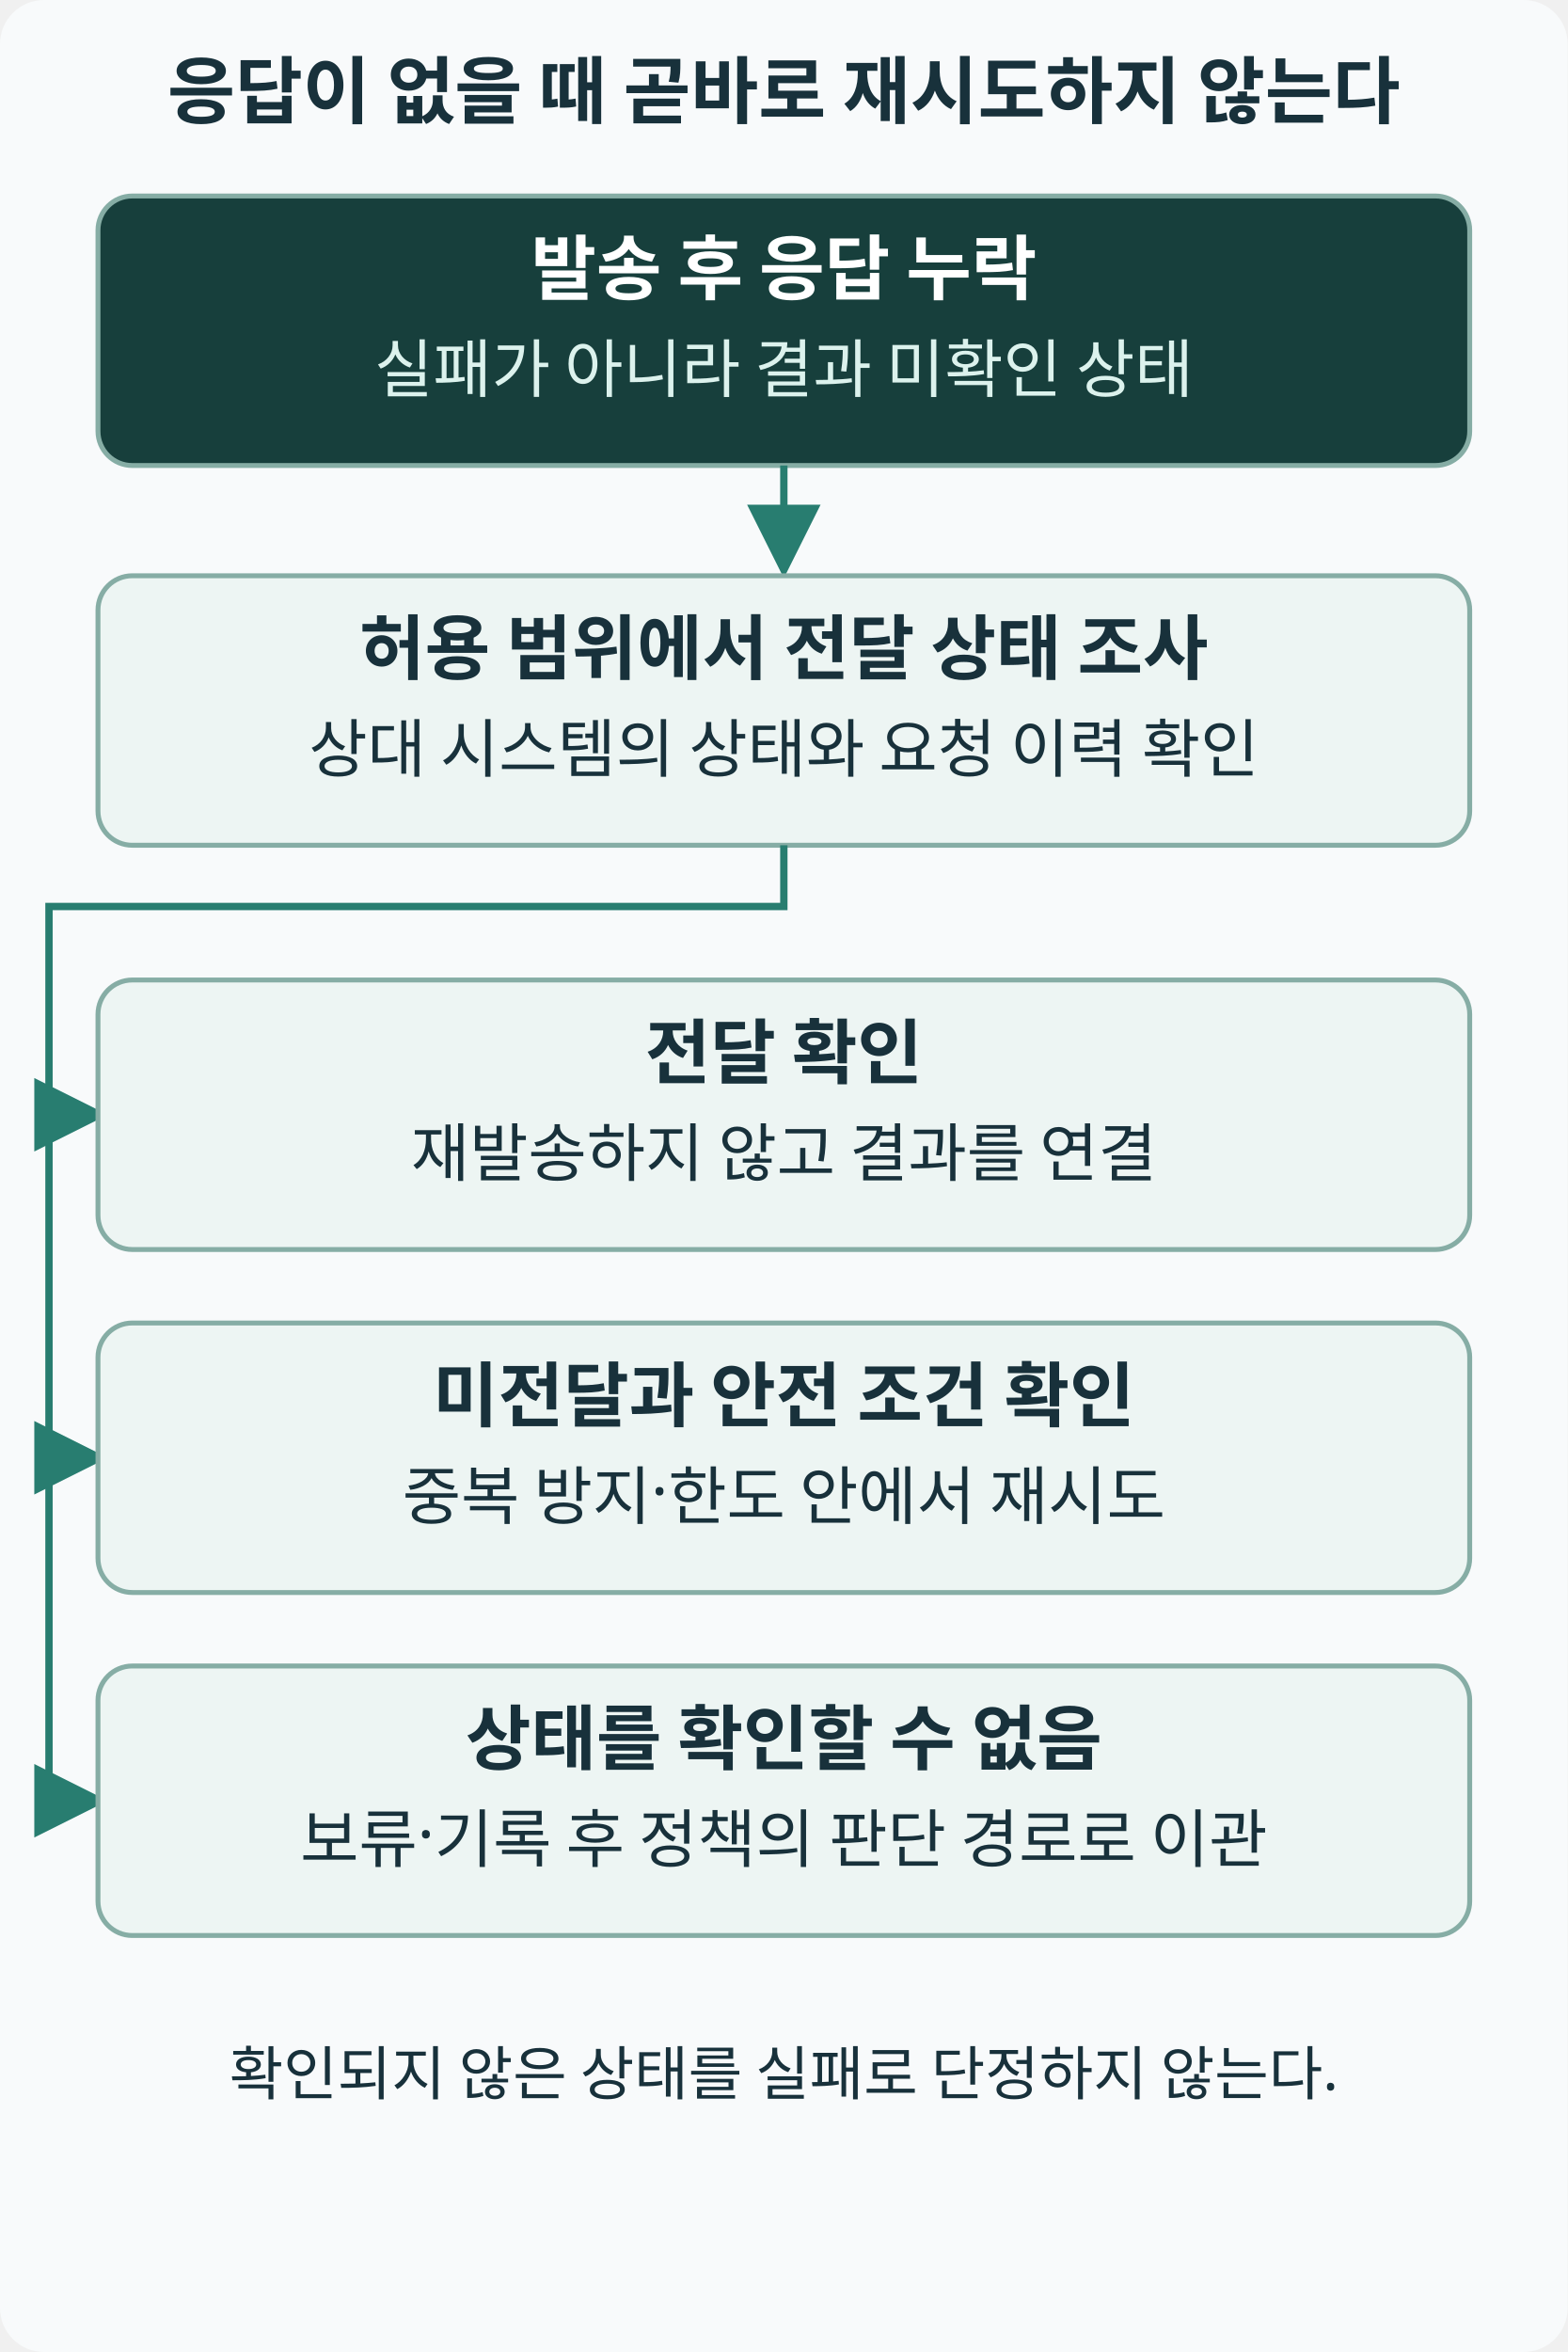
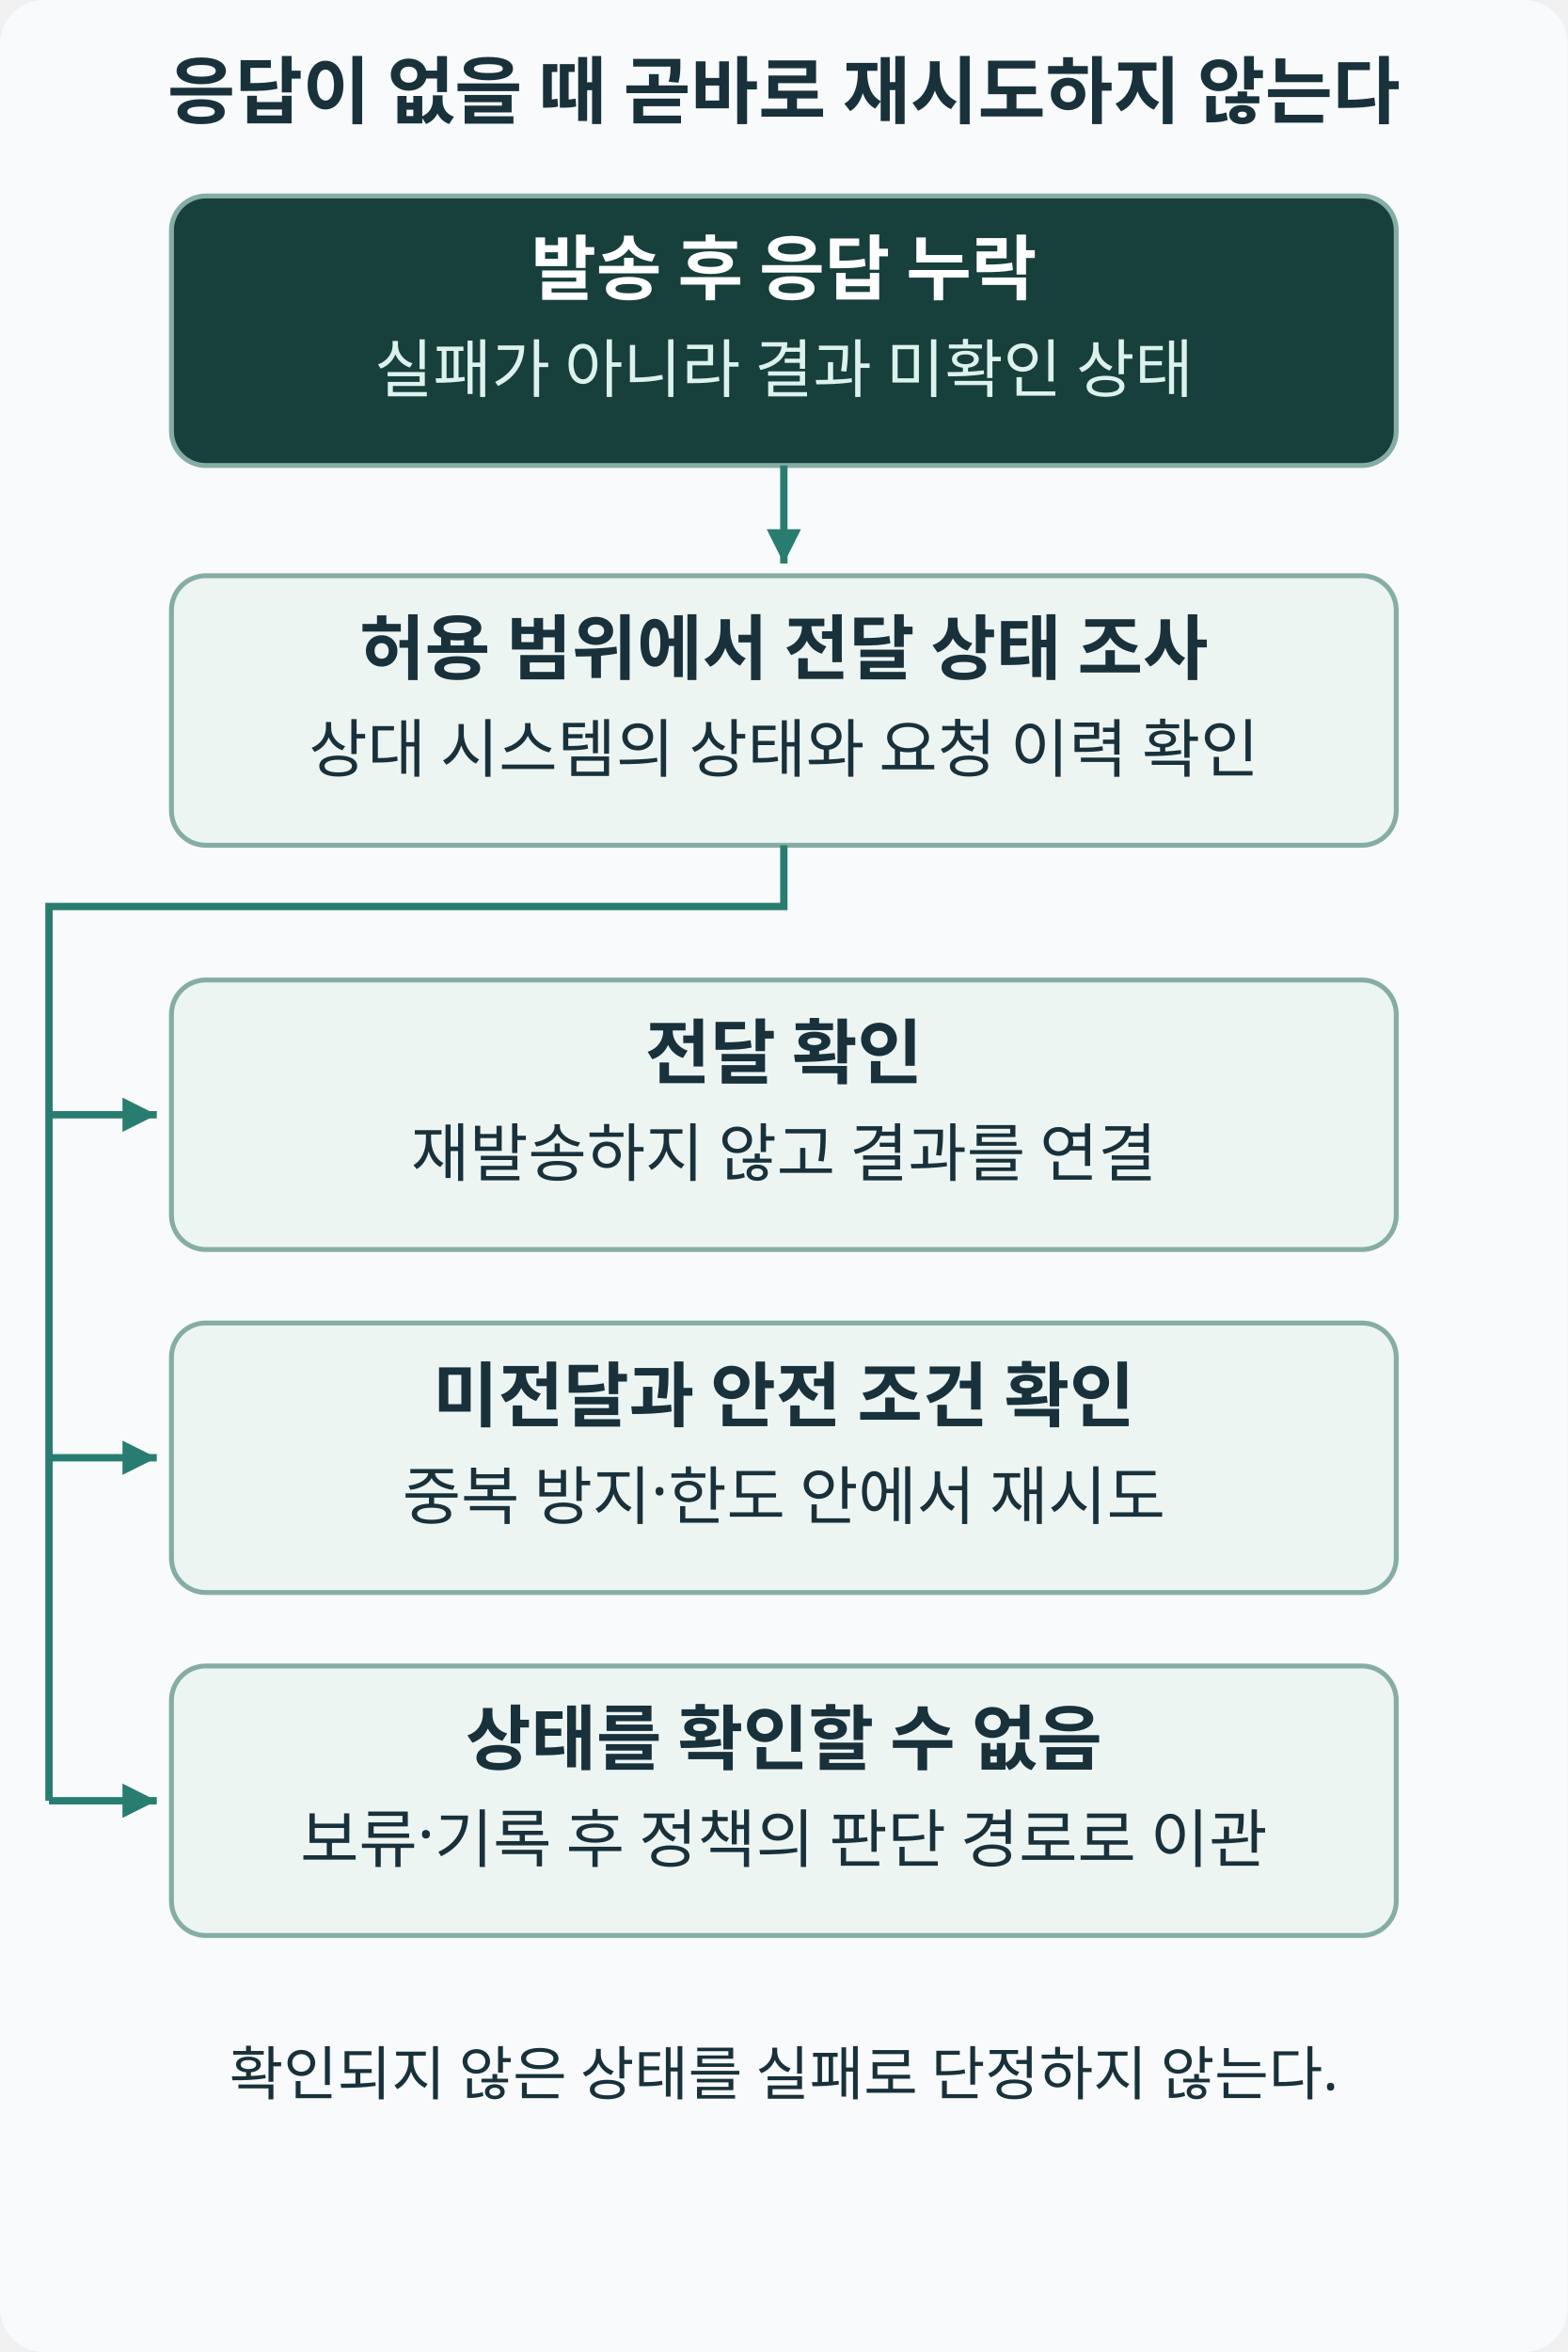
<svg xmlns="http://www.w3.org/2000/svg" width="640" height="960" viewBox="0 0 640 960" role="img" aria-labelledby="title desc">
  <defs>
-     <marker id="arrow" markerWidth="10" markerHeight="10" refX="8" refY="5" orient="auto">
-       <path d="M0 0 L10 5 L0 10 Z" fill="#287d70" />
+     <marker id="arrow" markerUnits="userSpaceOnUse" markerWidth="14" markerHeight="14" viewBox="0 0 14 14" refX="14" refY="7" orient="auto">
+       <path d="M0 0 L14 7 L0 14 Z" fill="#287d70" />
    </marker>
  </defs>
  <rect width="640" height="960" rx="18" fill="#f8fafb" />
  <g font-family="Apple SD Gothic Neo, Noto Sans KR, Malgun Gothic, sans-serif">
    <text x="320" y="48" text-anchor="middle" font-size="30" font-weight="700" fill="#18313b">응답이 없을 때 곧바로 재시도하지 않는다</text>
-     <rect x="40" y="80" width="560" height="110" rx="14" fill="#173f3c" stroke="#86ada5" stroke-width="2" />
+     <rect x="70" y="80" width="500" height="110" rx="14" fill="#173f3c" stroke="#86ada5" stroke-width="2" />
    <text x="320.0" y="120" text-anchor="middle" font-size="29" font-weight="700" fill="#ffffff">발송 후 응답 누락</text>
    <text x="320.0" y="160" text-anchor="middle" font-size="26" font-weight="400" fill="#dcf2ed">실패가 아니라 결과 미확인 상태</text>
    <path d="M320 190 V230" fill="none" stroke="#287d70" stroke-width="3" marker-end="url(#arrow)" />
-     <rect x="40" y="235" width="560" height="110" rx="14" fill="#edf5f3" stroke="#86ada5" stroke-width="2" />
+     <rect x="70" y="235" width="500" height="110" rx="14" fill="#edf5f3" stroke="#86ada5" stroke-width="2" />
    <text x="320.0" y="275" text-anchor="middle" font-size="29" font-weight="700" fill="#18313b">허용 범위에서 전달 상태 조사</text>
    <text x="320.0" y="315" text-anchor="middle" font-size="26" font-weight="400" fill="#18313b">상대 시스템의 상태와 요청 이력 확인</text>
    <path d="M320 345 V370 H20 V735" fill="none" stroke="#287d70" stroke-width="3" />
-     <path d="M20 455 H38" fill="none" stroke="#287d70" stroke-width="3" marker-end="url(#arrow)" />
-     <path d="M20 595 H38" fill="none" stroke="#287d70" stroke-width="3" marker-end="url(#arrow)" />
-     <path d="M20 735 H38" fill="none" stroke="#287d70" stroke-width="3" marker-end="url(#arrow)" />
-     <rect x="40" y="400" width="560" height="110" rx="14" fill="#edf5f3" stroke="#86ada5" stroke-width="2" />
+     <path d="M20 455 H64" fill="none" stroke="#287d70" stroke-width="3" marker-end="url(#arrow)" />
+     <path d="M20 595 H64" fill="none" stroke="#287d70" stroke-width="3" marker-end="url(#arrow)" />
+     <path d="M20 735 H64" fill="none" stroke="#287d70" stroke-width="3" marker-end="url(#arrow)" />
+     <rect x="70" y="400" width="500" height="110" rx="14" fill="#edf5f3" stroke="#86ada5" stroke-width="2" />
    <text x="320.0" y="440" text-anchor="middle" font-size="29" font-weight="700" fill="#18313b">전달 확인</text>
    <text x="320.0" y="480" text-anchor="middle" font-size="26" font-weight="400" fill="#18313b">재발송하지 않고 결과를 연결</text>
-     <rect x="40" y="540" width="560" height="110" rx="14" fill="#edf5f3" stroke="#86ada5" stroke-width="2" />
+     <rect x="70" y="540" width="500" height="110" rx="14" fill="#edf5f3" stroke="#86ada5" stroke-width="2" />
    <text x="320.0" y="580" text-anchor="middle" font-size="29" font-weight="700" fill="#18313b">미전달과 안전 조건 확인</text>
    <text x="320.0" y="620" text-anchor="middle" font-size="26" font-weight="400" fill="#18313b">중복 방지·한도 안에서 재시도</text>
-     <rect x="40" y="680" width="560" height="110" rx="14" fill="#edf5f3" stroke="#86ada5" stroke-width="2" />
+     <rect x="70" y="680" width="500" height="110" rx="14" fill="#edf5f3" stroke="#86ada5" stroke-width="2" />
    <text x="320.0" y="720" text-anchor="middle" font-size="29" font-weight="700" fill="#18313b">상태를 확인할 수 없음</text>
    <text x="320.0" y="760" text-anchor="middle" font-size="26" font-weight="400" fill="#18313b">보류·기록 후 정책의 판단 경로로 이관</text>
    <text x="320" y="855" text-anchor="middle" font-size="24" font-weight="400" fill="#18313b">확인되지 않은 상태를 실패로 단정하지 않는다.</text>
  </g>
</svg>
